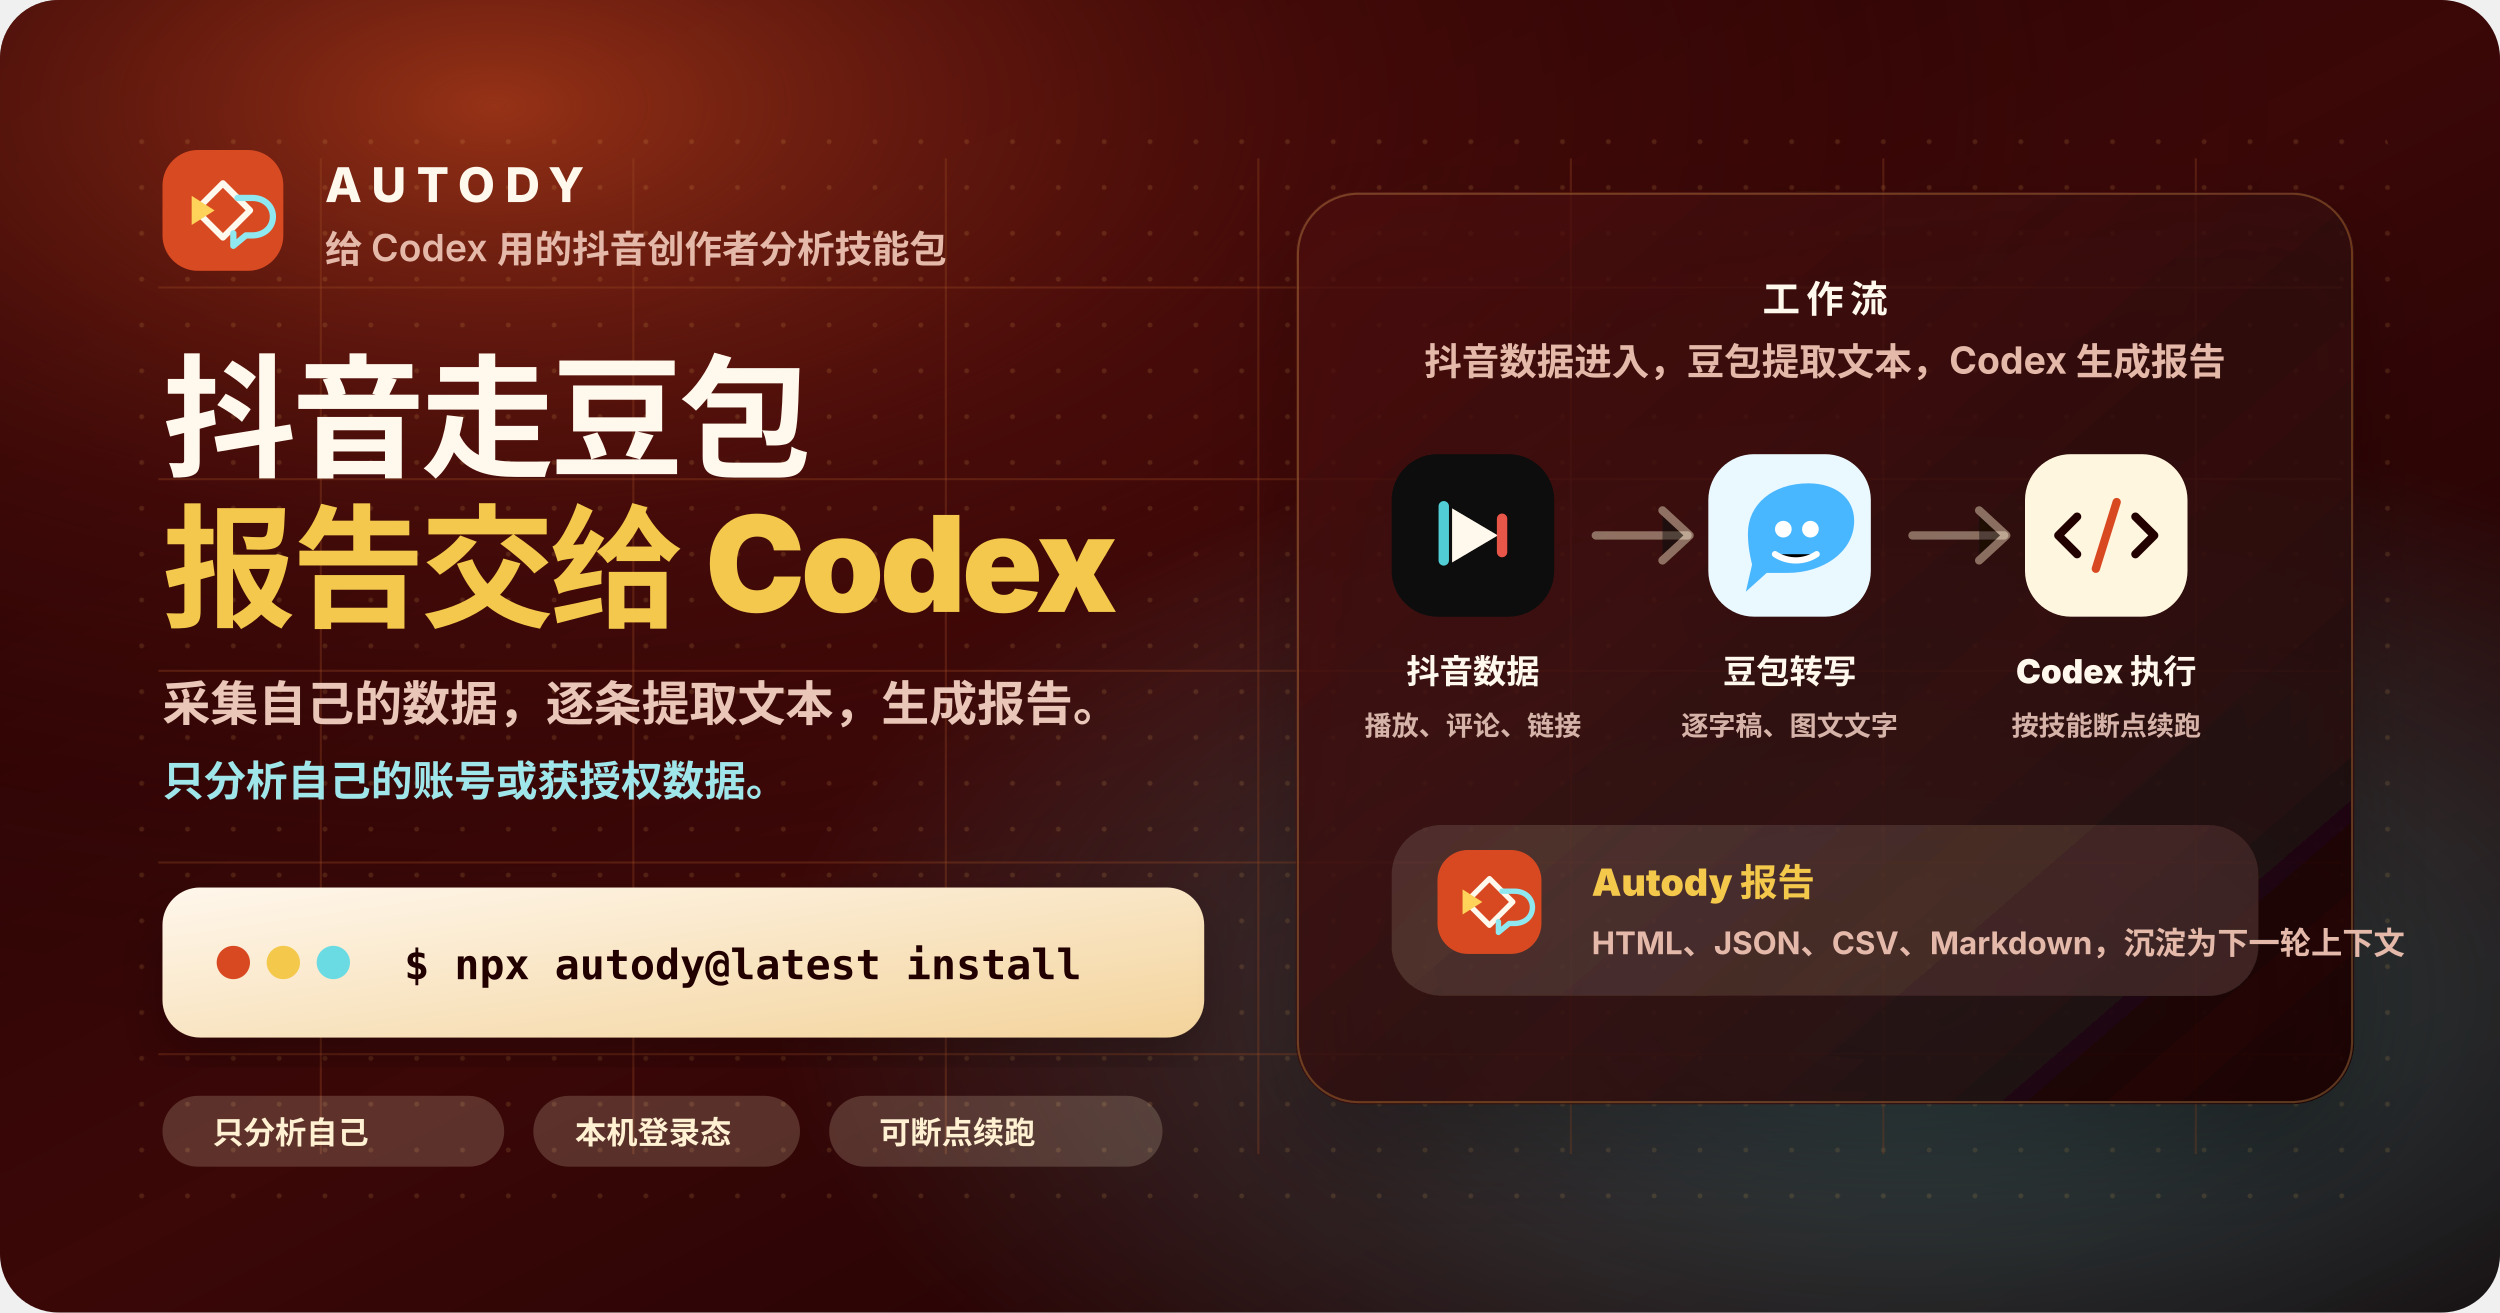
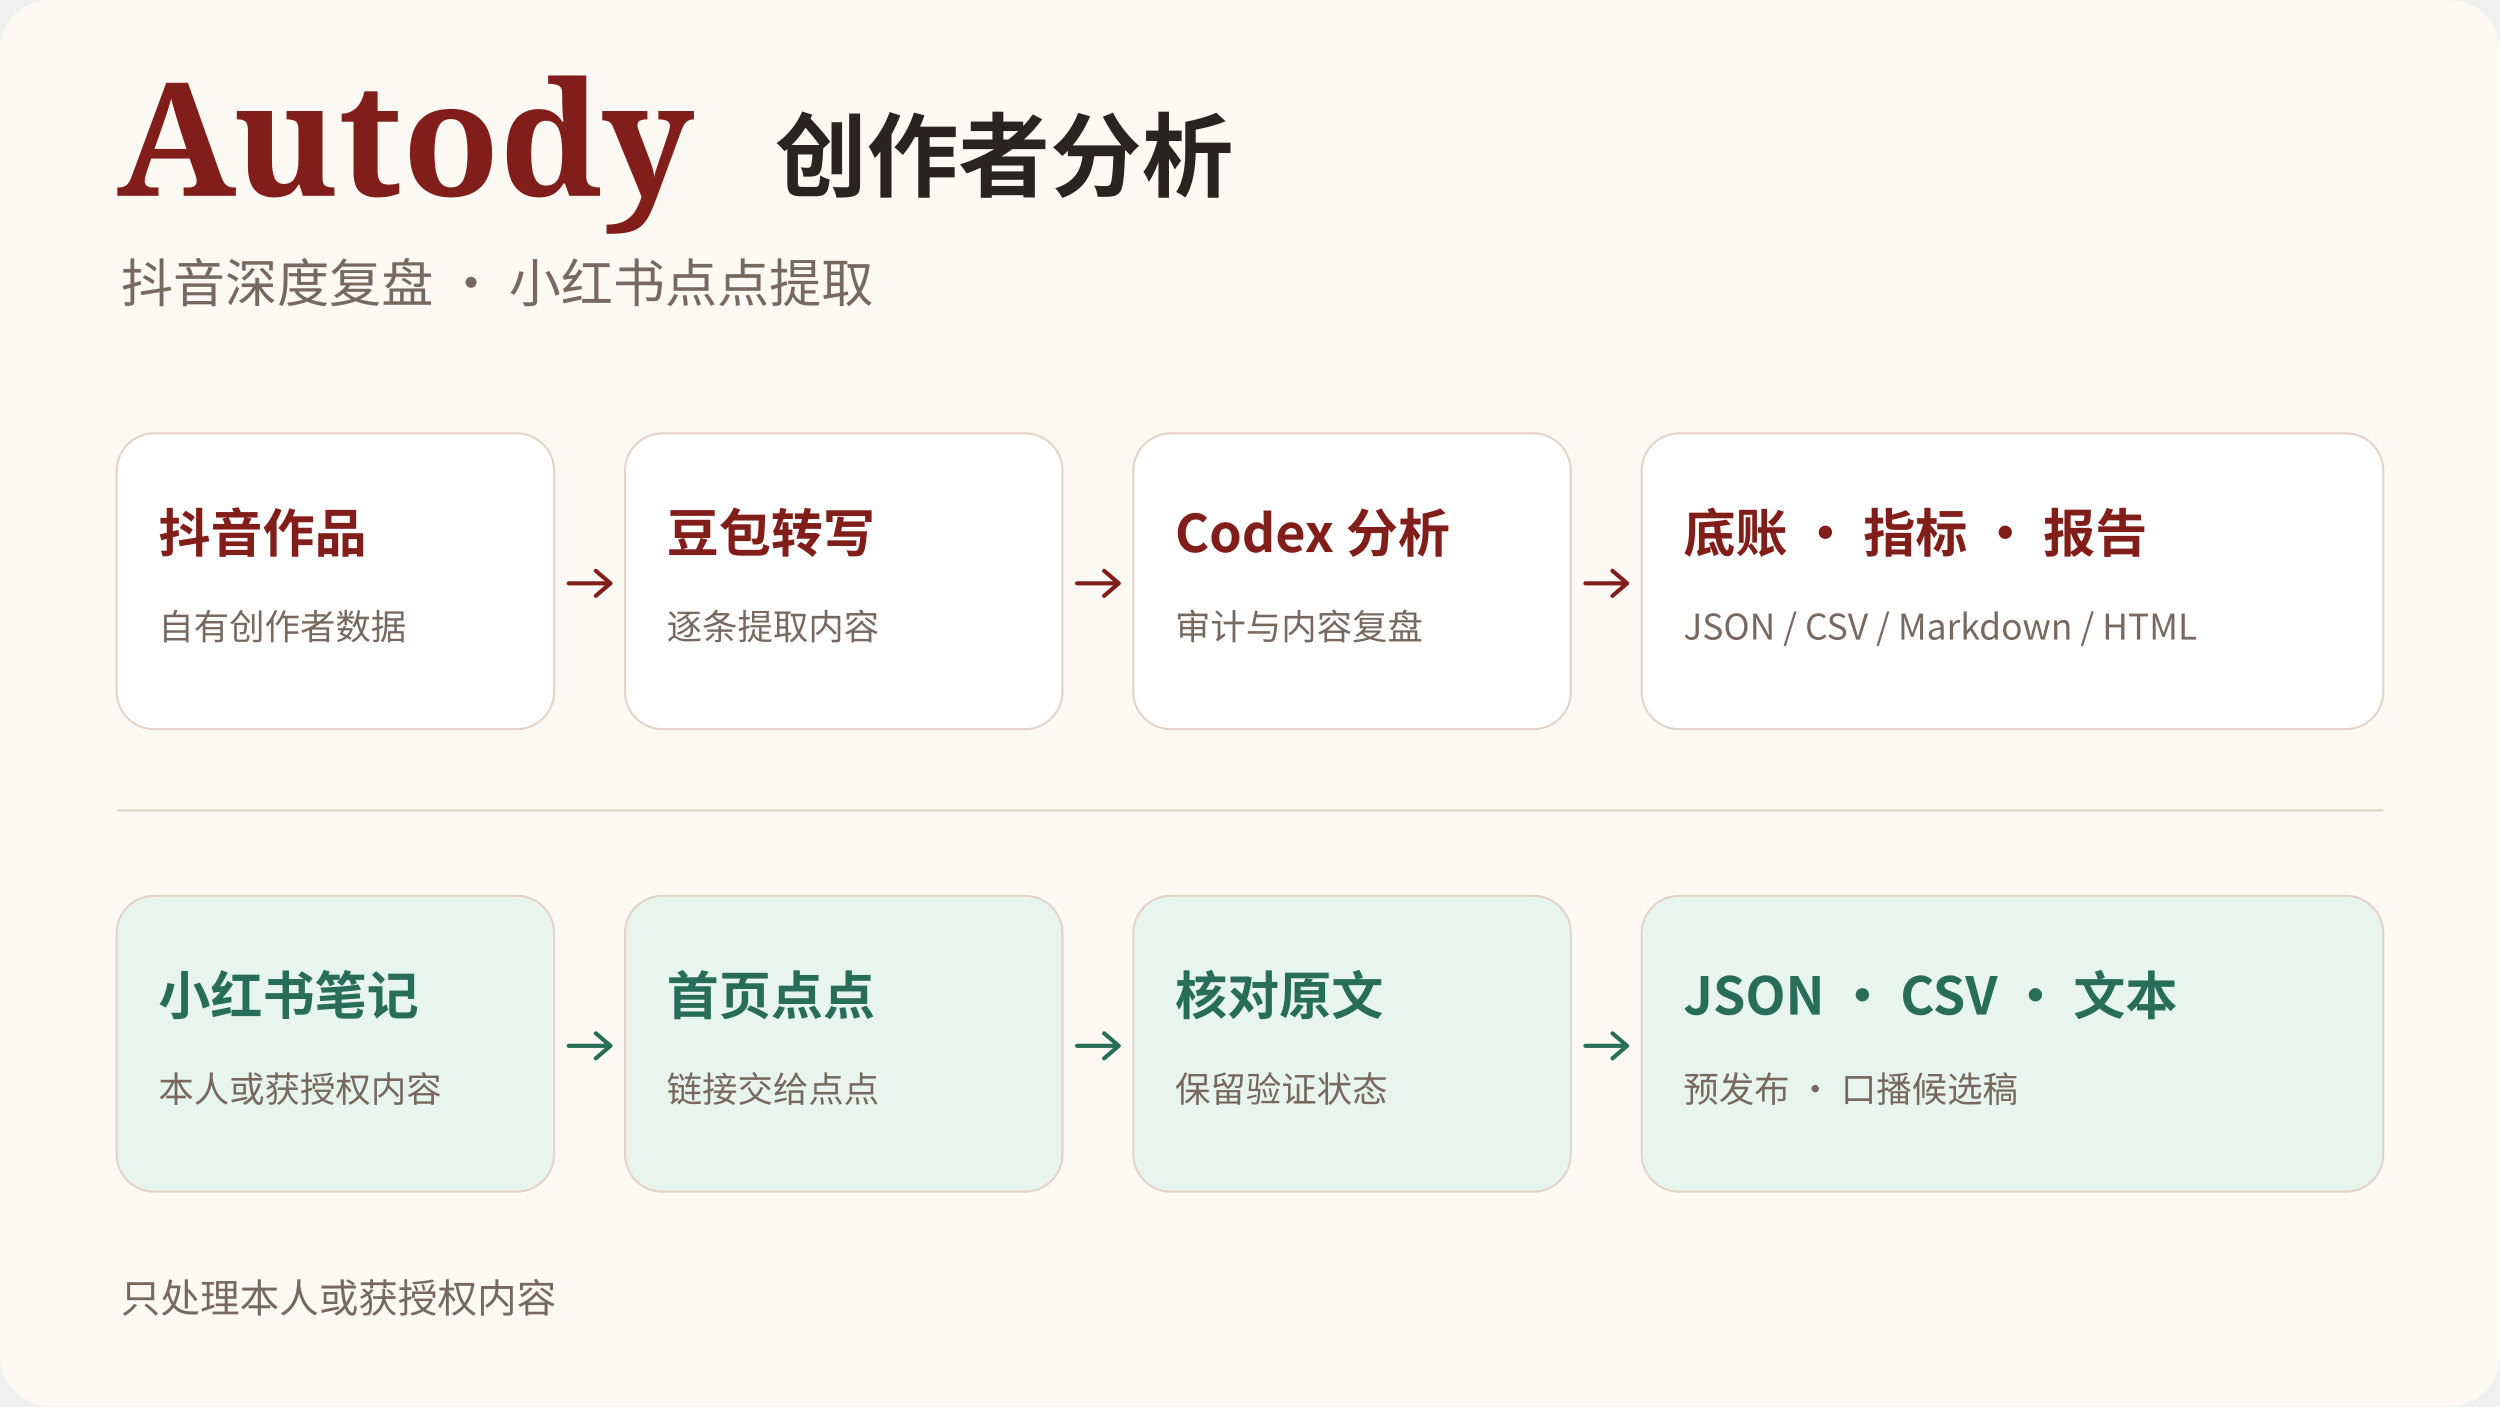
- <svg xmlns="http://www.w3.org/2000/svg" width="1200" height="630" viewBox="0 0 1200 630" role="img" aria-labelledby="title desc">
-   <defs>
-     <linearGradient id="bg" x1="0" x2="1" y1="0" y2="1">
-       <stop offset="0%" stop-color="#210203" />
-       <stop offset="50%" stop-color="#3b0707" />
-       <stop offset="100%" stop-color="#120001" />
-     </linearGradient>
-     <radialGradient id="warmGlow" cx="20%" cy="8%" r="72%">
-       <stop offset="0%" stop-color="#c0441e" stop-opacity=".72" />
-       <stop offset="45%" stop-color="#7e1b12" stop-opacity=".24" />
-       <stop offset="100%" stop-color="#120001" stop-opacity="0" />
-     </radialGradient>
-     <radialGradient id="cyanGlow" cx="76%" cy="76%" r="45%">
-       <stop offset="0%" stop-color="#55d8df" stop-opacity=".34" />
-       <stop offset="100%" stop-color="#55d8df" stop-opacity="0" />
-     </radialGradient>
-     <linearGradient id="panel" x1="0" x2="1" y1="0" y2="1">
-       <stop offset="0%" stop-color="#4d1713" stop-opacity=".7" />
-       <stop offset="100%" stop-color="#1b0304" stop-opacity=".9" />
-     </linearGradient>
-     <linearGradient id="cream" x1="0" x2="1" y1="0" y2="1">
-       <stop offset="0%" stop-color="#fff7ec" />
-       <stop offset="100%" stop-color="#f3d39b" />
-     </linearGradient>
-     <filter id="shadow" x="-20%" y="-20%" width="140%" height="140%">
-       <feDropShadow dx="0" dy="24" stdDeviation="22" flood-color="#000000" flood-opacity=".32" />
-     </filter>
-     <filter id="softShadow" x="-20%" y="-20%" width="140%" height="140%">
-       <feDropShadow dx="0" dy="12" stdDeviation="12" flood-color="#000000" flood-opacity=".22" />
-     </filter>
-     <pattern id="dots" width="22" height="22" patternUnits="userSpaceOnUse">
-       <circle cx="2" cy="2" r="1.2" fill="#f4be61" opacity=".22" />
-     </pattern>
-     <g id="autodyMark">
-       <rect width="58" height="58" rx="17" fill="#d84a22" />
-       <path d="M29 16L42 29L29 42L16 29Z" fill="none" stroke="#fff8ec" stroke-width="3" stroke-linejoin="round" />
-       <path d="M14 22L14 36L25 29Z" fill="#ffd35a" />
-       <path d="M36 23h7c6 0 10 4 10 9s-4 9-10 9h-3l-6 5v-6" fill="none" stroke="#8fe8ef" stroke-width="3" stroke-linecap="round" stroke-linejoin="round" />
-     </g>
-     <g id="douyinNode">
-       <rect width="78" height="78" rx="22" fill="#090909" />
-       <path d="M29 26L29 52L51 39Z" fill="#fff8ec" />
-       <path d="M25 25L25 51" stroke="#55d8df" stroke-width="5" stroke-linecap="round" opacity=".95" />
-       <path d="M53 31L53 47" stroke="#ff5e4f" stroke-width="5" stroke-linecap="round" opacity=".9" />
-     </g>
-     <g id="doubaoNode">
-       <rect width="78" height="78" rx="22" fill="#eaf8ff" />
-       <path d="M19 38c0-14 12-24 29-24 13 0 22 7 22 18 0 15-15 25-32 25H28l-10 9 3-13c-1-4-2-9-2-15Z" fill="#4ab7ff" />
-       <circle cx="36" cy="36" r="4" fill="#ffffff" />
-       <circle cx="49" cy="36" r="4" fill="#ffffff" />
-       <path d="M32 48c6 4 14 4 20 0" stroke="#ffffff" stroke-width="3" stroke-linecap="round" />
-     </g>
-     <g id="codexNode">
-       <rect width="78" height="78" rx="22" fill="#fff6df" />
-       <path d="M25 30L16 39L25 48" fill="none" stroke="#210203" stroke-width="4" stroke-linecap="round" stroke-linejoin="round" />
-       <path d="M53 30L62 39L53 48" fill="none" stroke="#210203" stroke-width="4" stroke-linecap="round" stroke-linejoin="round" />
-       <path d="M44 23L34 55" stroke="#d84a22" stroke-width="4" stroke-linecap="round" />
-     </g>
-   </defs>
-   <rect width="1200" height="630" rx="28" fill="url(#bg)" />
-   <rect width="1200" height="630" rx="28" fill="url(#warmGlow)" />
-   <rect width="1200" height="630" rx="28" fill="url(#cyanGlow)" />
-   <rect x="52" y="52" width="1096" height="526" rx="26" fill="url(#dots)" opacity=".62" />
-   <g stroke="#9c4b25" stroke-opacity=".32" stroke-width="1">
-     <path d="M76 138H1124M76 230H1124M76 322H1124M76 414H1124M76 506H1124" />
-     <path d="M154 76V554M304 76V554M454 76V554M604 76V554M754 76V554M904 76V554M1054 76V554" />
-   </g>
-   <g font-family="Inter, ui-sans-serif, -apple-system, BlinkMacSystemFont, 'Segoe UI', 'PingFang SC', sans-serif">
-     <g transform="translate(78 72)">
-       <use href="#autodyMark" />
-       <text x="78" y="25" font-size="23" font-weight="800" letter-spacing="5" fill="#fff8ec">AUTODY</text>
-       <text x="78" y="54" font-size="18" font-weight="600" fill="#e4b9aa">给 Codex 用的抖音创作者分析技能包</text>
-     </g>
-     <text x="78" y="224" font-size="64" font-weight="850" letter-spacing="-2" fill="#fff8ec">抖音走豆包</text>
-     <text x="78" y="296" font-size="64" font-weight="850" letter-spacing="-2" fill="#f4c84c">报告交给 Codex</text>
-     <text x="78" y="346" font-size="23" font-weight="650" fill="#e9c6b8">采集自己的数据，逐条提取文本，生成报告。</text>
-     <text x="78" y="382" font-size="20" font-weight="700" fill="#9fe6eb">只分析自己的账号或获授权数据。</text>
-     <g transform="translate(78 426)" filter="url(#softShadow)">
-       <rect width="500" height="72" rx="18" fill="url(#cream)" />
-       <circle cx="34" cy="36" r="8" fill="#d84a22" />
-       <circle cx="58" cy="36" r="8" fill="#f4c84c" />
-       <circle cx="82" cy="36" r="8" fill="#6bdbe2" />
-       <text x="116" y="44" font-family="ui-monospace, SFMono-Regular, Menlo, Consolas, monospace" font-size="20" font-weight="800" fill="#210203">$ npx autody@latest install</text>
-     </g>
-     <g transform="translate(78 526)">
-       <rect width="164" height="34" rx="17" fill="#fff1d2" fill-opacity=".18" />
-       <text x="24" y="23" font-size="15" font-weight="750" fill="#fff1d2">只分析自己</text>
-       <rect x="178" width="128" height="34" rx="17" fill="#fff1d2" fill-opacity=".18" />
-       <text x="198" y="23" font-size="15" font-weight="750" fill="#fff1d2">本机登录态</text>
-       <rect x="320" width="160" height="34" rx="17" fill="#fff1d2" fill-opacity=".18" />
-       <text x="344" y="23" font-size="15" font-weight="750" fill="#fff1d2">可断点续跑</text>
-     </g>
-   </g>
-   <g transform="translate(622 92)" filter="url(#shadow)" font-family="Inter, ui-sans-serif, -apple-system, BlinkMacSystemFont, 'Segoe UI', 'PingFang SC', sans-serif">
-     <rect width="508" height="438" rx="30" fill="url(#panel)" />
-     <rect x="1" y="1" width="506" height="436" rx="29" fill="none" stroke="#ffb05a" stroke-opacity=".28" />
-     <text x="254" y="58" text-anchor="middle" font-size="18" font-weight="850" letter-spacing="3" fill="#fff8ec">工作流</text>
-     <text x="254" y="88" text-anchor="middle" font-size="18" font-weight="700" fill="#e4b9aa">抖音数据进入，豆包提取文本，Codex 生成报告</text>
-     <g transform="translate(46 126)">
-       <use href="#douyinNode" />
-       <text x="39" y="110" text-anchor="middle" font-size="16" font-weight="850" fill="#fff8ec">抖音数据</text>
-       <text x="39" y="135" text-anchor="middle" font-size="13" font-weight="700" fill="#d6b3a9">播放、评论、链接</text>
-     </g>
-     <path d="M144 165H188" stroke="#fff1d2" stroke-width="4" stroke-linecap="round" opacity=".42" />
-     <path d="M176 153L189 165L176 177" stroke="#fff1d2" stroke-width="4" stroke-linecap="round" stroke-linejoin="round" opacity=".42" />
-     <g transform="translate(198 126)">
-       <use href="#doubaoNode" />
-       <text x="39" y="110" text-anchor="middle" font-size="16" font-weight="850" fill="#fff8ec">豆包转写</text>
-       <text x="39" y="135" text-anchor="middle" font-size="13" font-weight="700" fill="#d6b3a9">逐字稿、图文文字</text>
-     </g>
-     <path d="M296 165H340" stroke="#fff1d2" stroke-width="4" stroke-linecap="round" opacity=".42" />
-     <path d="M328 153L341 165L328 177" stroke="#fff1d2" stroke-width="4" stroke-linecap="round" stroke-linejoin="round" opacity=".42" />
-     <g transform="translate(350 126)">
-       <use href="#codexNode" />
-       <text x="39" y="110" text-anchor="middle" font-size="16" font-weight="850" fill="#fff8ec">Codex 执行</text>
-       <text x="39" y="135" text-anchor="middle" font-size="13" font-weight="700" fill="#d6b3a9">按技能断点续跑</text>
-     </g>
-     <g transform="translate(46 304)">
-       <rect width="416" height="82" rx="24" fill="#fff7e8" fill-opacity=".12" />
-       <use href="#autodyMark" transform="translate(22 12) scale(.86)" />
-       <text x="96" y="34" font-size="18" font-weight="900" fill="#f4c84c">Autody 报告</text>
-       <text x="96" y="62" font-size="15" font-weight="700" fill="#e4b9aa">HTML、JSON、CSV、Markdown，沉淀为下一轮上下文</text>
-     </g>
-   </g>
+ <svg xmlns="http://www.w3.org/2000/svg" width="1200" height="675" viewBox="0 0 1200 675" role="img" aria-labelledby="title desc">
+   <rect width="1200" height="675" rx="24" fill="#fcf9f4" />
+   <text x="56" y="94" font-family="Georgia, serif" font-size="76" font-weight="700" fill="#821e1a">Autody</text>
+   <text x="372" y="91" font-family="'Microsoft YaHei', 'PingFang SC', 'Noto Sans CJK SC', sans-serif" font-size="44" font-weight="700" fill="#292421">创作者分析</text>
+   <text x="58" y="145" font-family="'Microsoft YaHei', 'PingFang SC', 'Noto Sans CJK SC', sans-serif" font-size="25" font-weight="400" fill="#776960">抖音深度复盘 · 小红书点点提取</text>
+   <rect x="56" y="208" width="210" height="142" rx="18" fill="#ffffff" stroke="#e3d3c9" />
+   <text x="76" y="265" font-family="'Microsoft YaHei', 'PingFang SC', 'Noto Sans CJK SC', sans-serif" font-size="25" font-weight="700" fill="#821e1a">抖音作品</text>
+   <text x="76" y="307" font-family="'Microsoft YaHei', 'PingFang SC', 'Noto Sans CJK SC', sans-serif" font-size="17" font-weight="400" fill="#776960">自有创作者数据</text>
+   <path d="M273 280H293m-7-6 7 6-7 6" fill="none" stroke="#821e1a" stroke-width="2" stroke-linecap="round" stroke-linejoin="round" />
+   <rect x="300" y="208" width="210" height="142" rx="18" fill="#ffffff" stroke="#e3d3c9" />
+   <text x="320" y="265" font-family="'Microsoft YaHei', 'PingFang SC', 'Noto Sans CJK SC', sans-serif" font-size="25" font-weight="700" fill="#821e1a">豆包转写</text>
+   <text x="320" y="307" font-family="'Microsoft YaHei', 'PingFang SC', 'Noto Sans CJK SC', sans-serif" font-size="17" font-weight="400" fill="#776960">逐条提取内容</text>
+   <path d="M517 280H537m-7-6 7 6-7 6" fill="none" stroke="#821e1a" stroke-width="2" stroke-linecap="round" stroke-linejoin="round" />
+   <rect x="544" y="208" width="210" height="142" rx="18" fill="#ffffff" stroke="#e3d3c9" />
+   <text x="564" y="265" font-family="'Microsoft YaHei', 'PingFang SC', 'Noto Sans CJK SC', sans-serif" font-size="25" font-weight="700" fill="#821e1a">Codex 分析</text>
+   <text x="564" y="307" font-family="'Microsoft YaHei', 'PingFang SC', 'Noto Sans CJK SC', sans-serif" font-size="17" font-weight="400" fill="#776960">审计与内容复盘</text>
+   <path d="M761 280H781m-7-6 7 6-7 6" fill="none" stroke="#821e1a" stroke-width="2" stroke-linecap="round" stroke-linejoin="round" />
+   <rect x="788" y="208" width="356" height="142" rx="18" fill="#ffffff" stroke="#e3d3c9" />
+   <text x="808" y="265" font-family="'Microsoft YaHei', 'PingFang SC', 'Noto Sans CJK SC', sans-serif" font-size="25" font-weight="700" fill="#821e1a">底账 · 指标 · 报告</text>
+   <text x="808" y="307" font-family="'Microsoft YaHei', 'PingFang SC', 'Noto Sans CJK SC', sans-serif" font-size="17" font-weight="400" fill="#776960">JSON / CSV / Markdown / HTML</text>
+   <rect x="56" y="430" width="210" height="142" rx="18" fill="#e8f5ee" stroke="#e3d3c9" />
+   <text x="76" y="487" font-family="'Microsoft YaHei', 'PingFang SC', 'Noto Sans CJK SC', sans-serif" font-size="25" font-weight="700" fill="#286d58">小红书笔记</text>
+   <text x="76" y="529" font-family="'Microsoft YaHei', 'PingFang SC', 'Noto Sans CJK SC', sans-serif" font-size="17" font-weight="400" fill="#776960">本人或获授权内容</text>
+   <path d="M273 502H293m-7-6 7 6-7 6" fill="none" stroke="#286d58" stroke-width="2" stroke-linecap="round" stroke-linejoin="round" />
+   <rect x="300" y="430" width="210" height="142" rx="18" fill="#e8f5ee" stroke="#e3d3c9" />
+   <text x="320" y="487" font-family="'Microsoft YaHei', 'PingFang SC', 'Noto Sans CJK SC', sans-serif" font-size="25" font-weight="700" fill="#286d58">首页点点</text>
+   <text x="320" y="529" font-family="'Microsoft YaHei', 'PingFang SC', 'Noto Sans CJK SC', sans-serif" font-size="17" font-weight="400" fill="#776960">链接交给点点</text>
+   <path d="M517 502H537m-7-6 7 6-7 6" fill="none" stroke="#286d58" stroke-width="2" stroke-linecap="round" stroke-linejoin="round" />
+   <rect x="544" y="430" width="210" height="142" rx="18" fill="#e8f5ee" stroke="#e3d3c9" />
+   <text x="564" y="487" font-family="'Microsoft YaHei', 'PingFang SC', 'Noto Sans CJK SC', sans-serif" font-size="25" font-weight="700" fill="#286d58">核对原文</text>
+   <text x="564" y="529" font-family="'Microsoft YaHei', 'PingFang SC', 'Noto Sans CJK SC', sans-serif" font-size="17" font-weight="400" fill="#776960">保留验证状态</text>
+   <path d="M761 502H781m-7-6 7 6-7 6" fill="none" stroke="#286d58" stroke-width="2" stroke-linecap="round" stroke-linejoin="round" />
+   <rect x="788" y="430" width="356" height="142" rx="18" fill="#e8f5ee" stroke="#e3d3c9" />
+   <text x="808" y="487" font-family="'Microsoft YaHei', 'PingFang SC', 'Noto Sans CJK SC', sans-serif" font-size="25" font-weight="700" fill="#286d58">JSON · CSV · 文本</text>
+   <text x="808" y="529" font-family="'Microsoft YaHei', 'PingFang SC', 'Noto Sans CJK SC', sans-serif" font-size="17" font-weight="400" fill="#776960">预发布 · 口播候选稿</text>
+   <path d="M56 389H1144" fill="none" stroke="#e3d3c9" />
+   <text x="58" y="630" font-family="'Microsoft YaHei', 'PingFang SC', 'Noto Sans CJK SC', sans-serif" font-size="19" font-weight="400" fill="#776960">只处理本人或获授权内容</text>
</svg>
